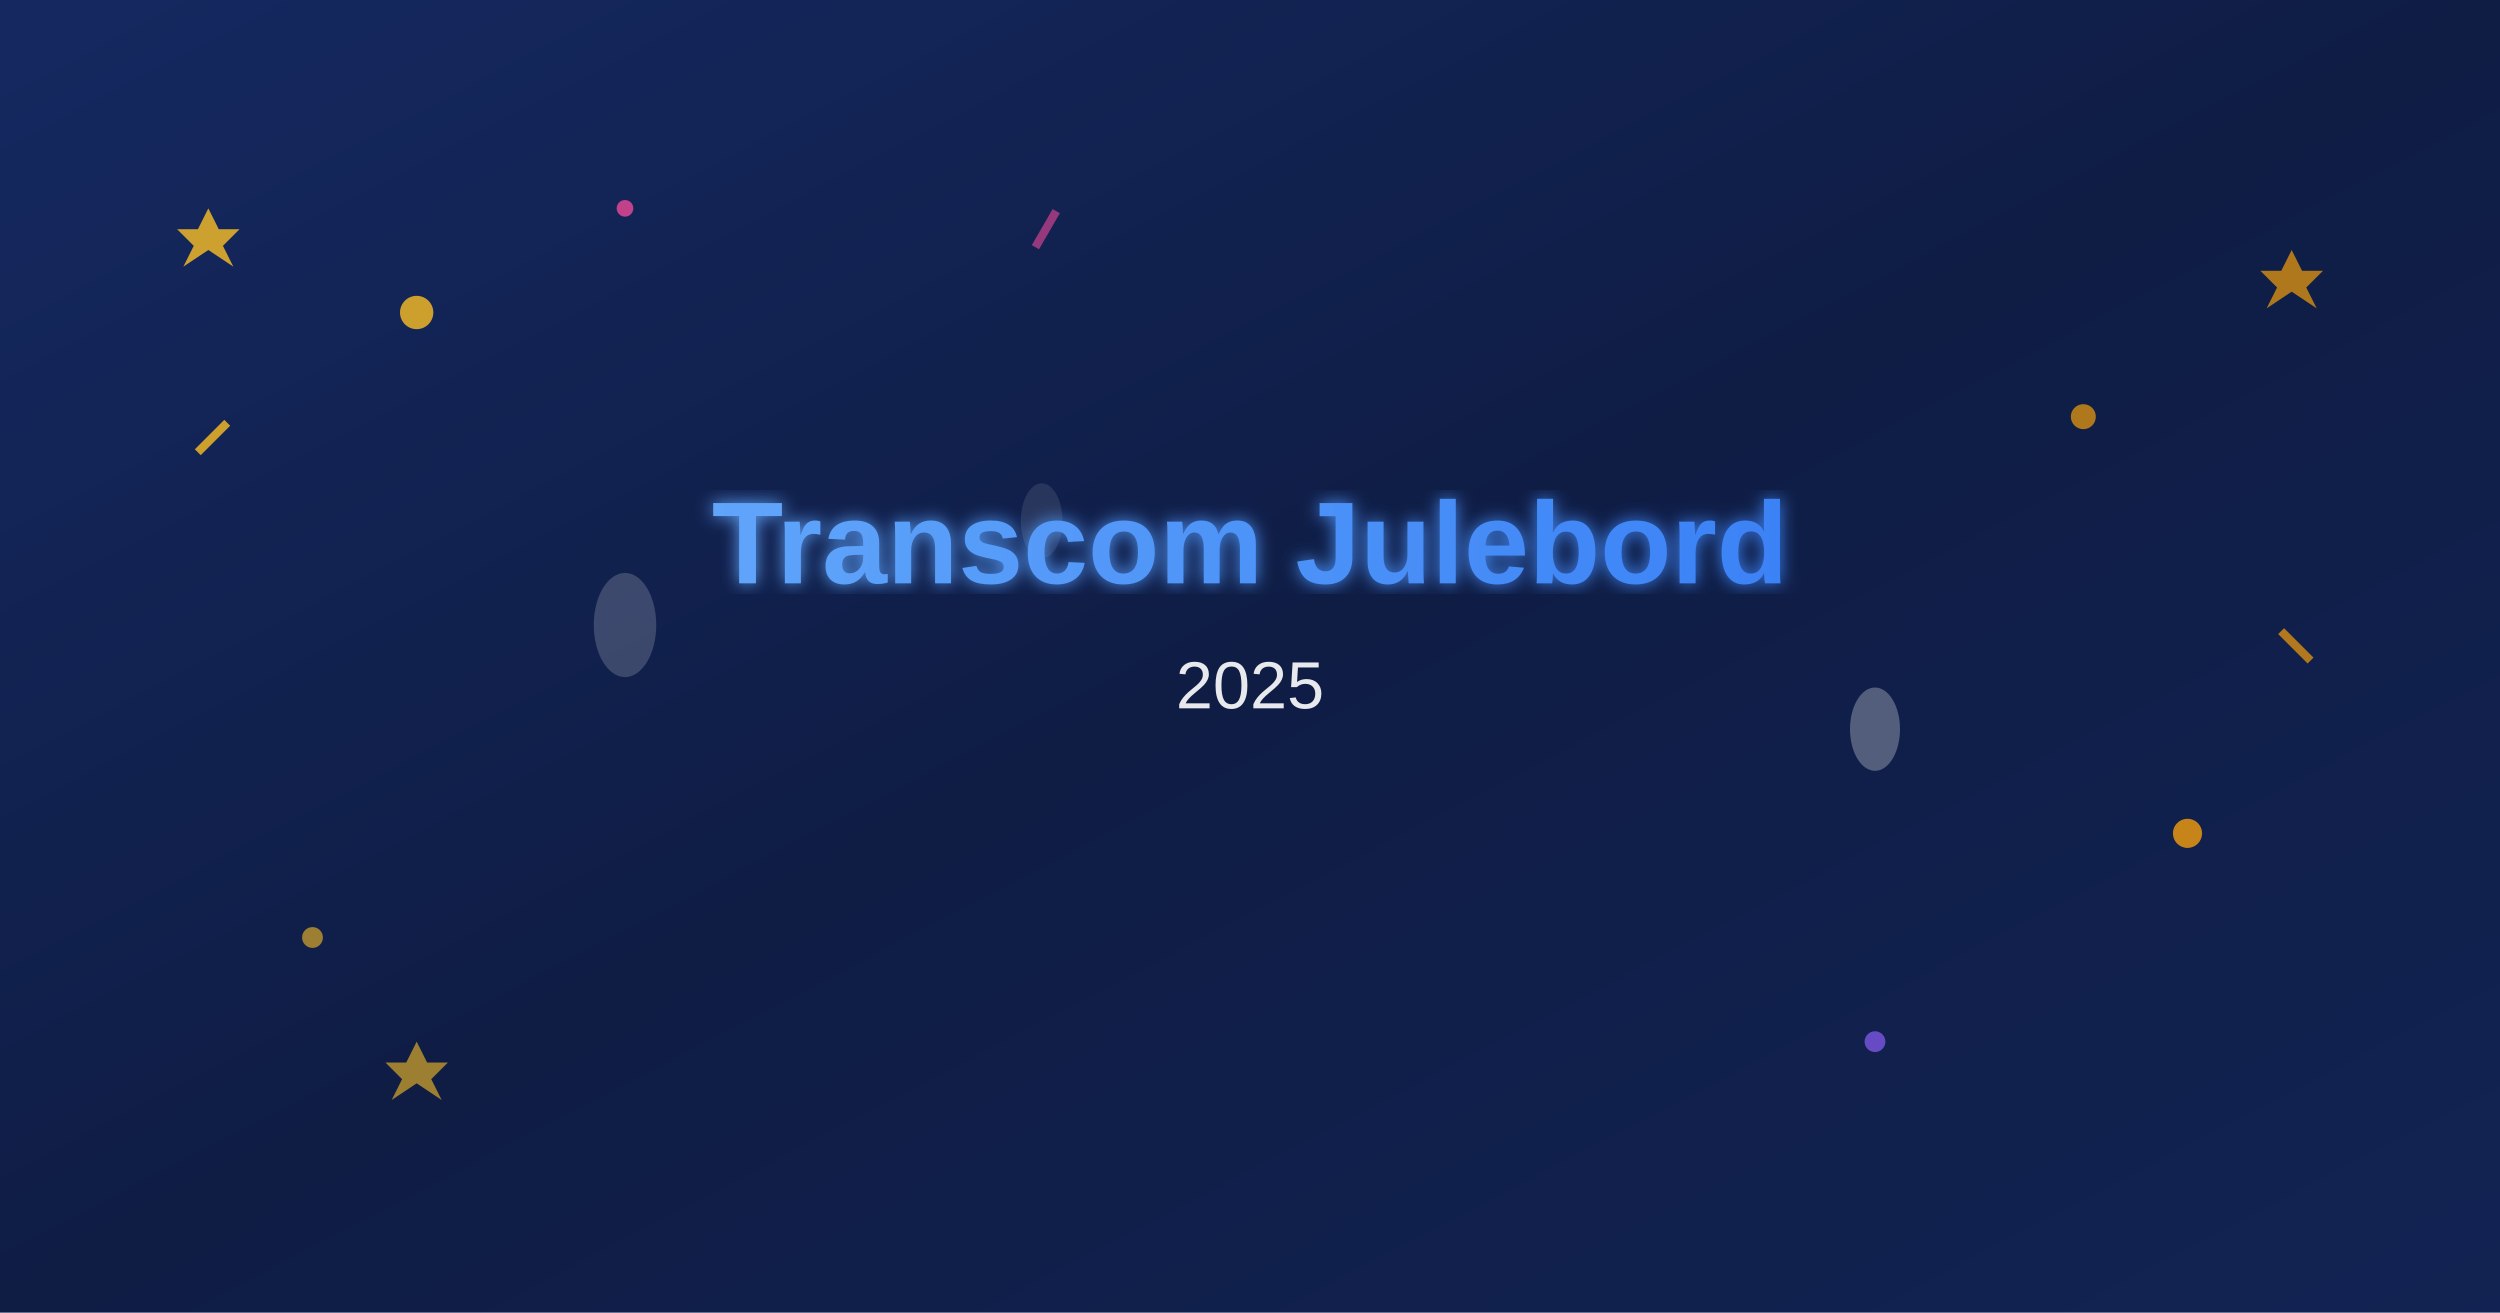
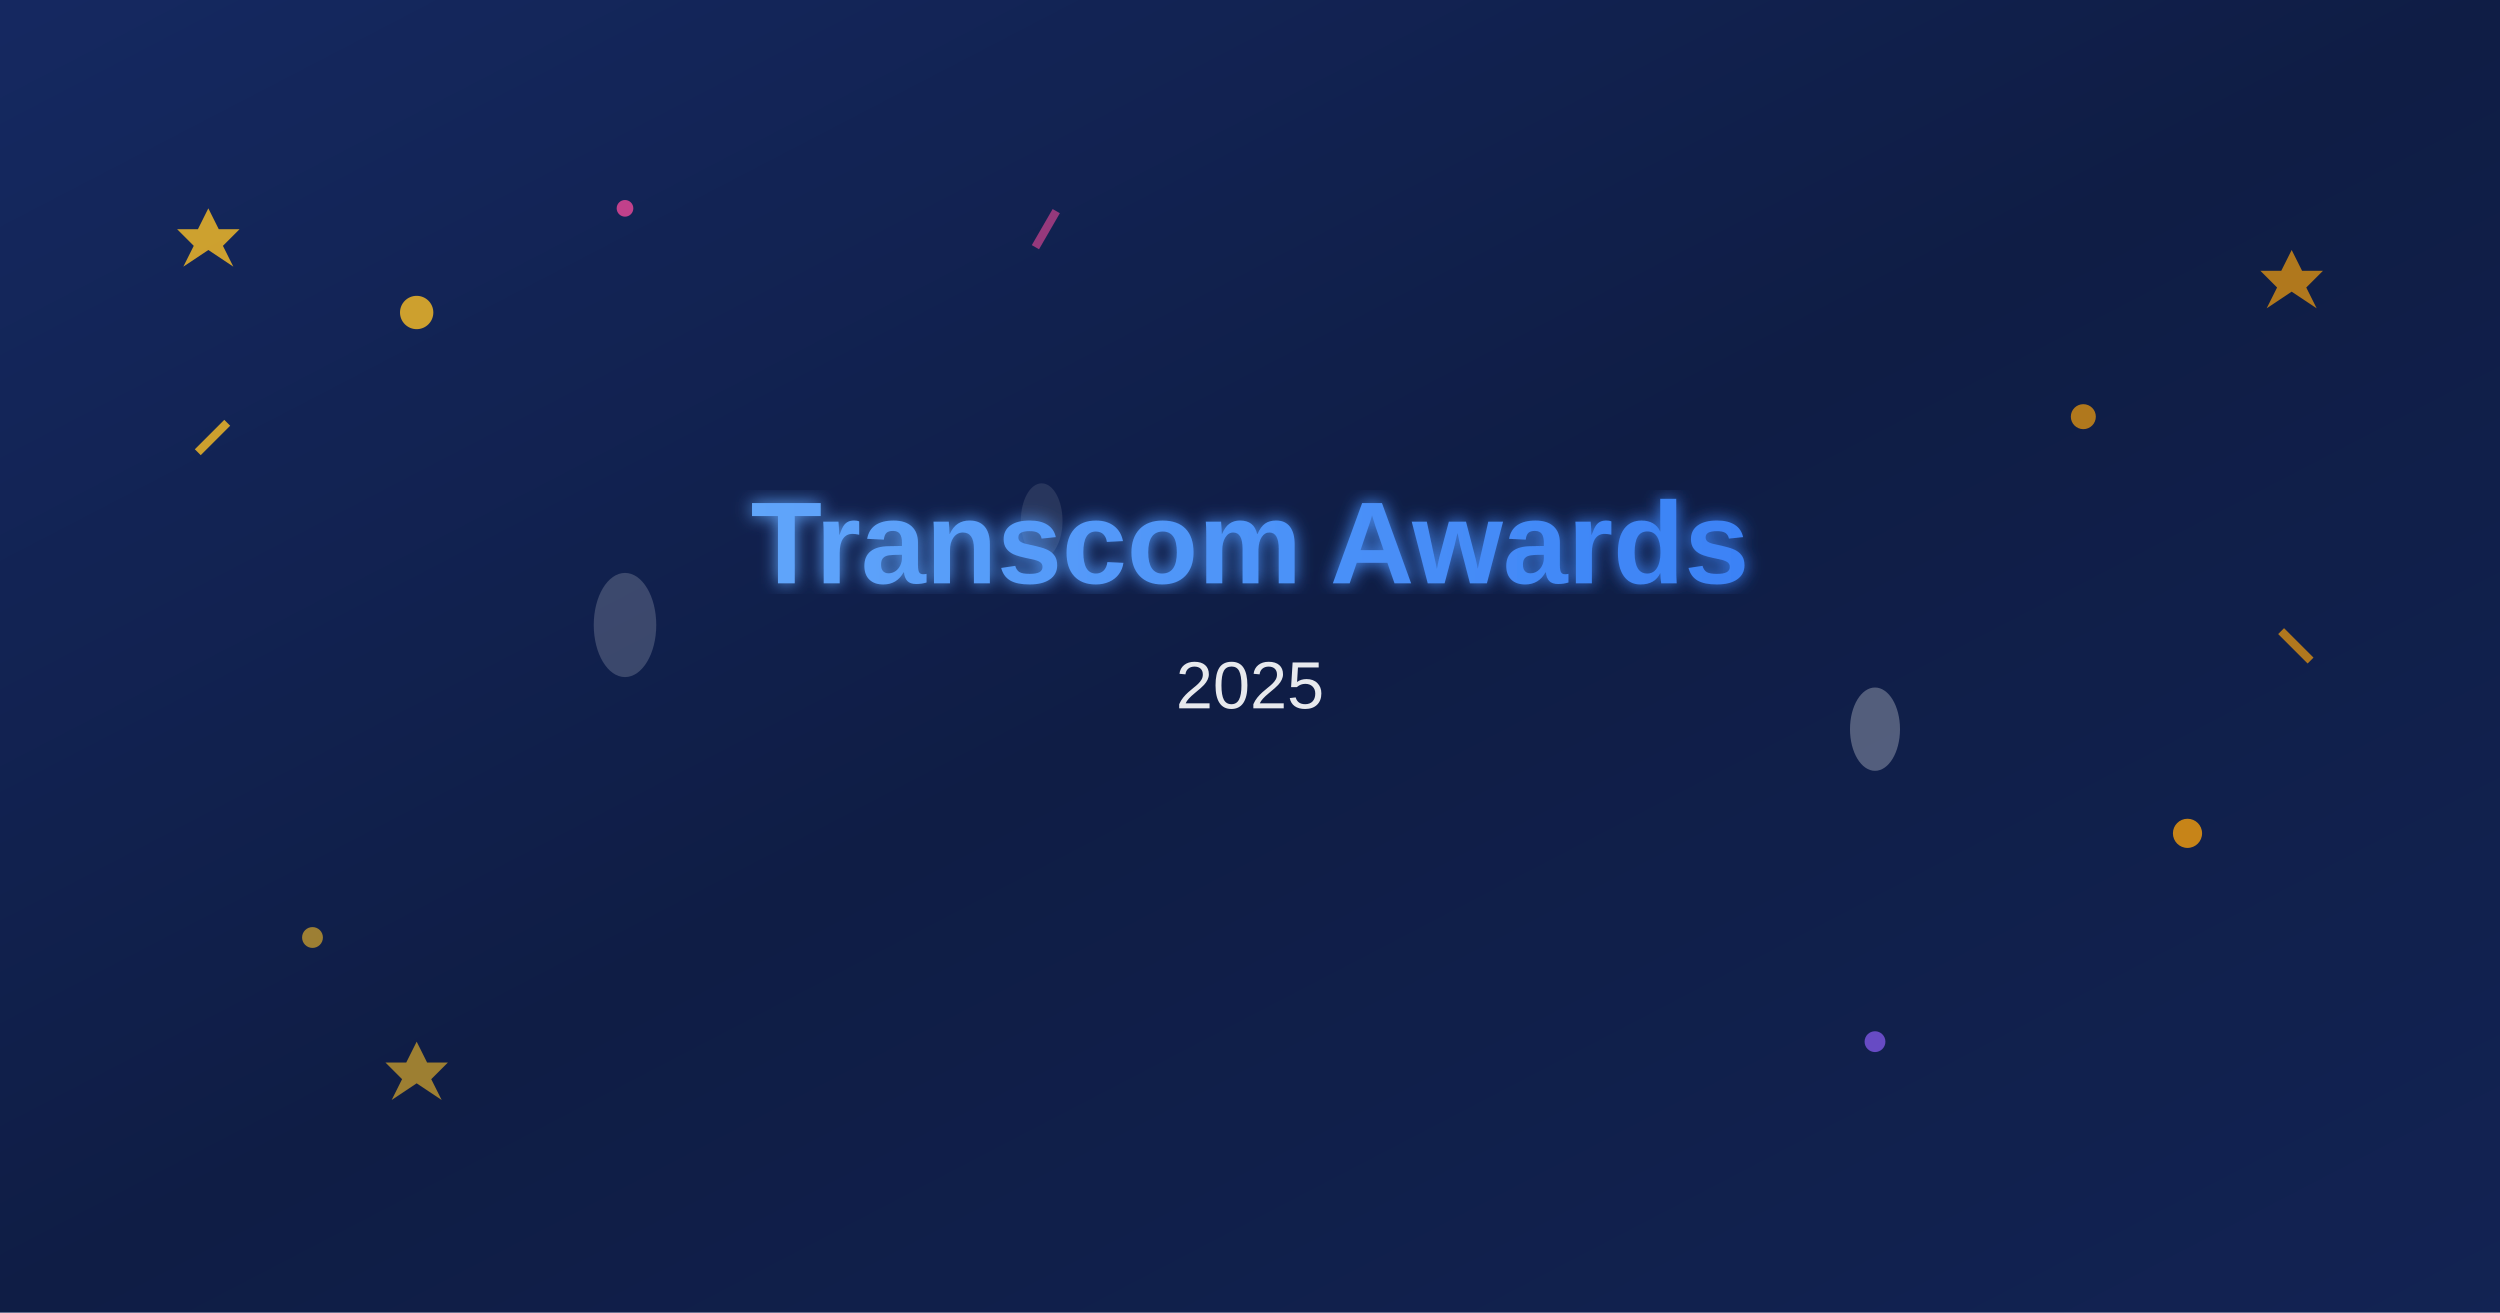
<svg xmlns="http://www.w3.org/2000/svg" viewBox="0 0 1200 630" width="1200" height="630">
  <defs>
    <linearGradient id="overlay" x1="0%" y1="0%" x2="100%" y2="100%">
      <stop offset="0%" style="stop-color:rgba(0,0,0,0.3);stop-opacity:1" />
      <stop offset="50%" style="stop-color:rgba(0,0,0,0.5);stop-opacity:1" />
      <stop offset="100%" style="stop-color:rgba(0,0,0,0.4);stop-opacity:1" />
    </linearGradient>
    <linearGradient id="text" x1="0%" y1="0%" x2="100%" y2="0%">
      <stop offset="0%" style="stop-color:#60a5fa;stop-opacity:1" />
      <stop offset="100%" style="stop-color:#3b82f6;stop-opacity:1" />
    </linearGradient>
    <filter id="glow">
      <feGaussianBlur stdDeviation="4" result="coloredBlur" />
      <feMerge>
        <feMergeNode in="coloredBlur" />
        <feMergeNode in="SourceGraphic" />
      </feMerge>
    </filter>
  </defs>
  <rect width="1200" height="630" fill="#1e3a8a" />
  <rect x="0" y="0" width="1200" height="630" fill="url(#overlay)" />
  <circle cx="200" cy="150" r="8" fill="#fbbf24" opacity="0.8" />
  <circle cx="1000" cy="200" r="6" fill="#f59e0b" opacity="0.7" />
  <circle cx="150" cy="450" r="5" fill="#fbbf24" opacity="0.6" />
  <circle cx="1050" cy="400" r="7" fill="#f59e0b" opacity="0.8" />
  <circle cx="300" cy="100" r="4" fill="#ec4899" opacity="0.8" />
  <circle cx="900" cy="500" r="5" fill="#8b5cf6" opacity="0.7" />
  <ellipse cx="300" cy="300" rx="15" ry="25" fill="rgba(255,255,255,0.3)" opacity="0.6" />
  <ellipse cx="900" cy="350" rx="12" ry="20" fill="rgba(255,255,255,0.4)" opacity="0.7" />
  <ellipse cx="500" cy="250" rx="10" ry="18" fill="rgba(255,255,255,0.2)" opacity="0.5" />
  <text x="600" y="280" text-anchor="middle" font-family="Arial, sans-serif" font-size="56" font-weight="bold" fill="url(#text)" filter="url(#glow)">
-     Transcom Julebord
+     Transcom Awards
  </text>
  <text x="600" y="340" text-anchor="middle" font-family="Arial, sans-serif" font-size="32" fill="white" opacity="0.9">
    2025
  </text>
  <path d="M100 100 L105 110 L115 110 L107 118 L112 128 L100 120 L88 128 L93 118 L85 110 L95 110 Z" fill="#fbbf24" opacity="0.8" />
  <path d="M1100 120 L1105 130 L1115 130 L1107 138 L1112 148 L1100 140 L1088 148 L1093 138 L1085 130 L1095 130 Z" fill="#f59e0b" opacity="0.7" />
  <path d="M200 500 L205 510 L215 510 L207 518 L212 528 L200 520 L188 528 L193 518 L185 510 L195 510 Z" fill="#fbbf24" opacity="0.6" />
  <rect x="100" y="200" width="4" height="20" fill="#fbbf24" opacity="0.8" transform="rotate(45 102 210)" />
  <rect x="1100" y="300" width="4" height="20" fill="#f59e0b" opacity="0.7" transform="rotate(-45 1102 310)" />
  <rect x="500" y="100" width="4" height="20" fill="#ec4899" opacity="0.6" transform="rotate(30 502 110)" />
</svg>
